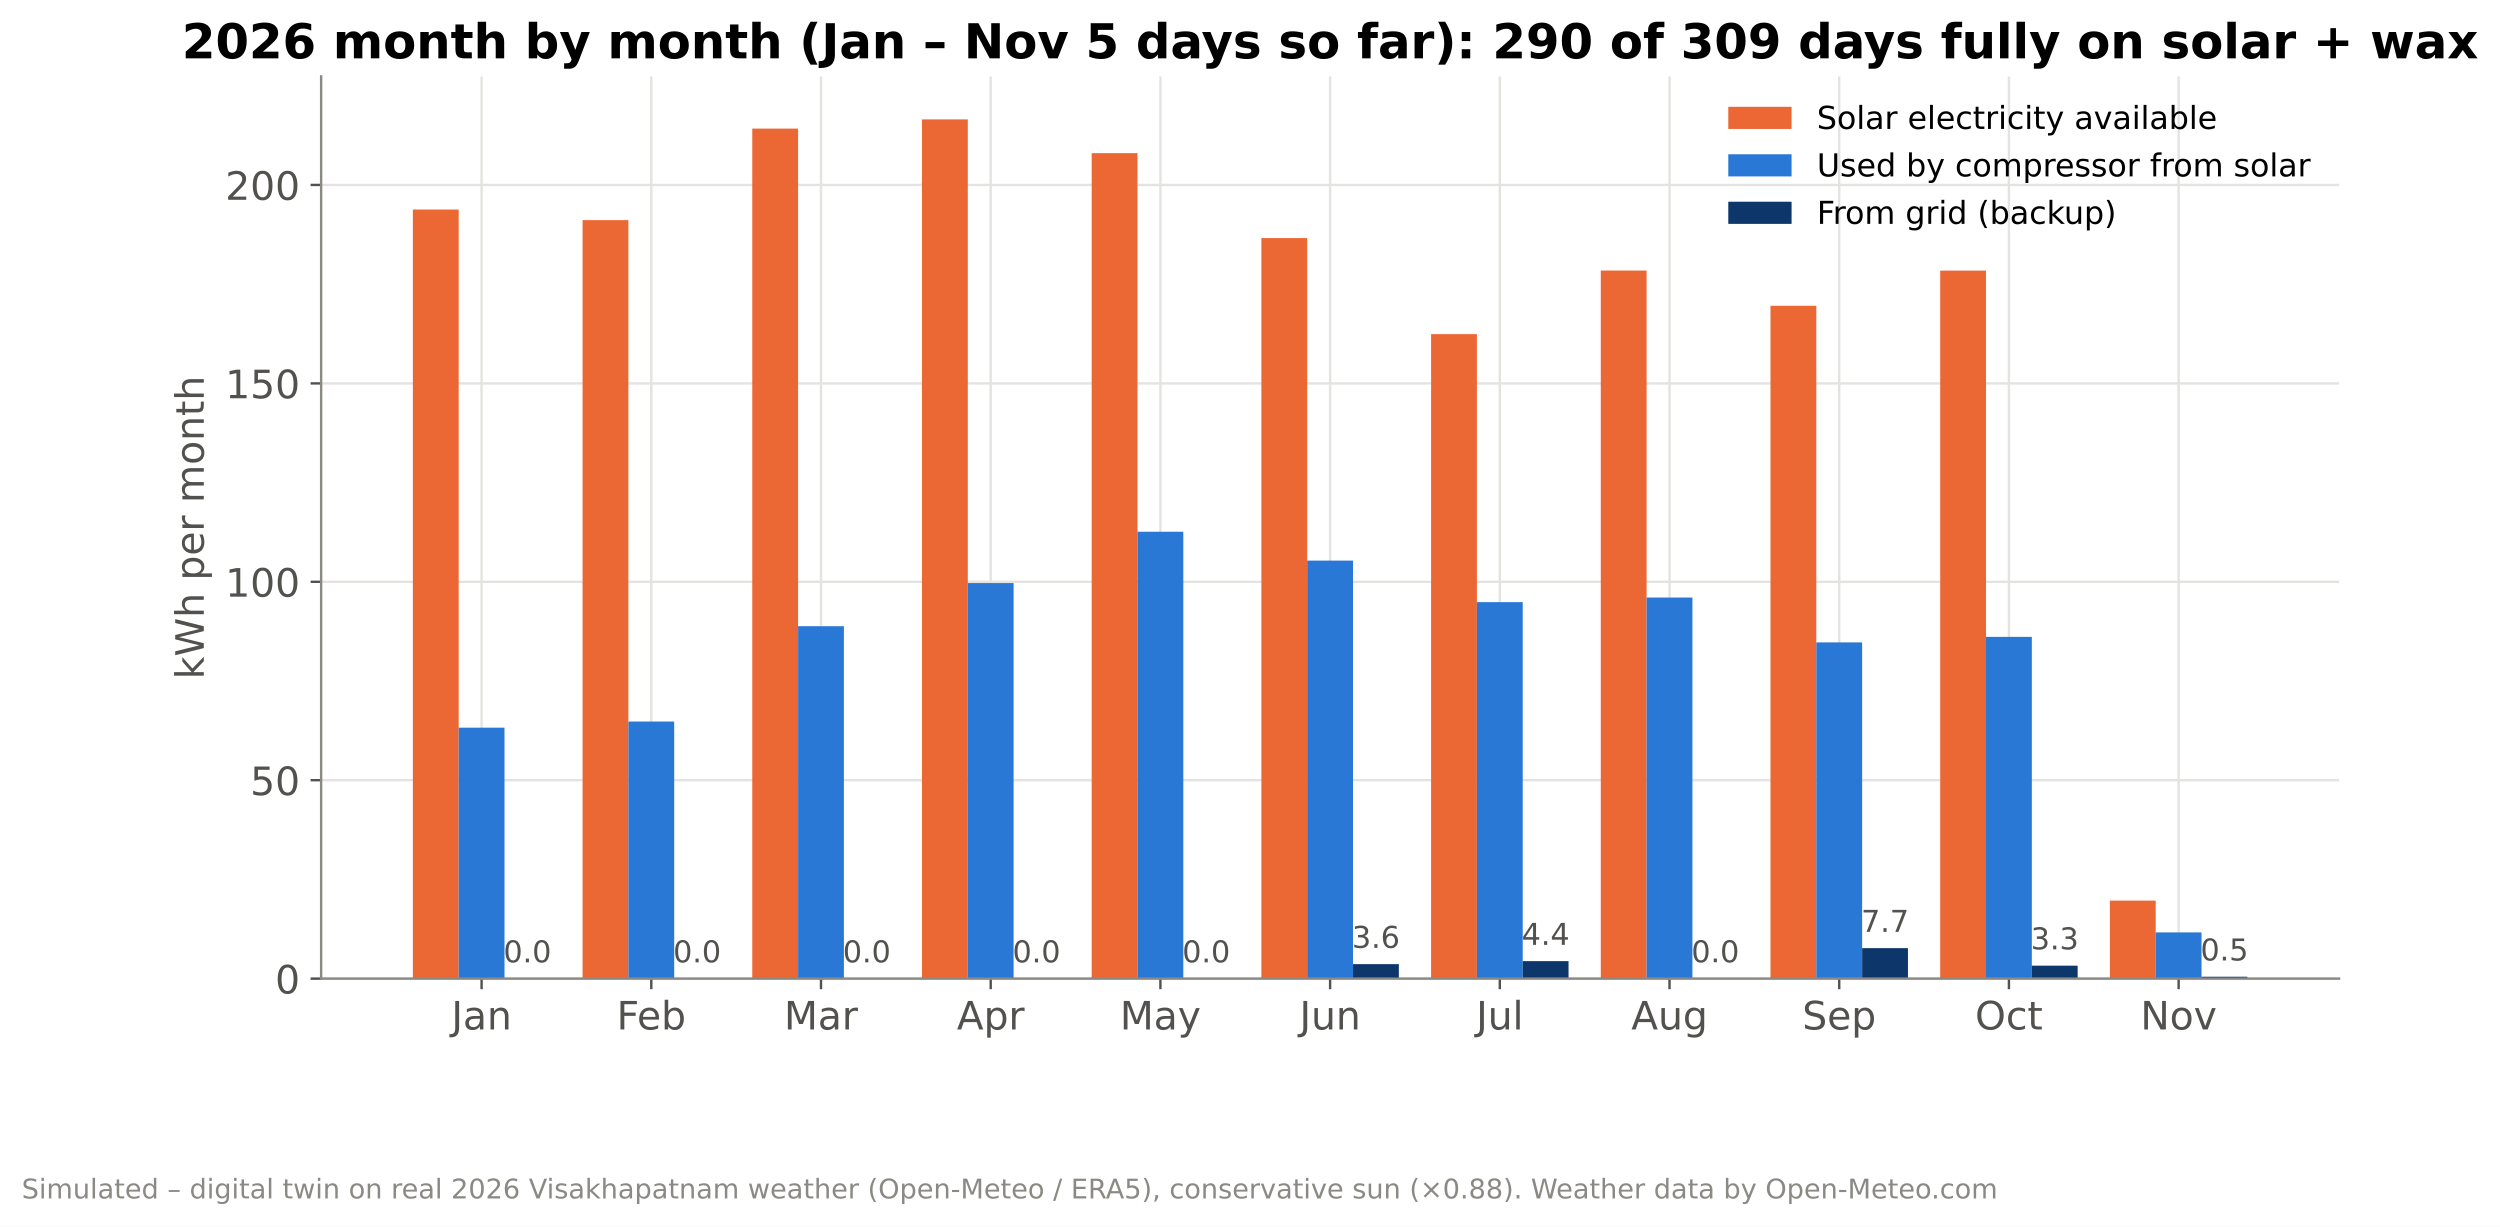
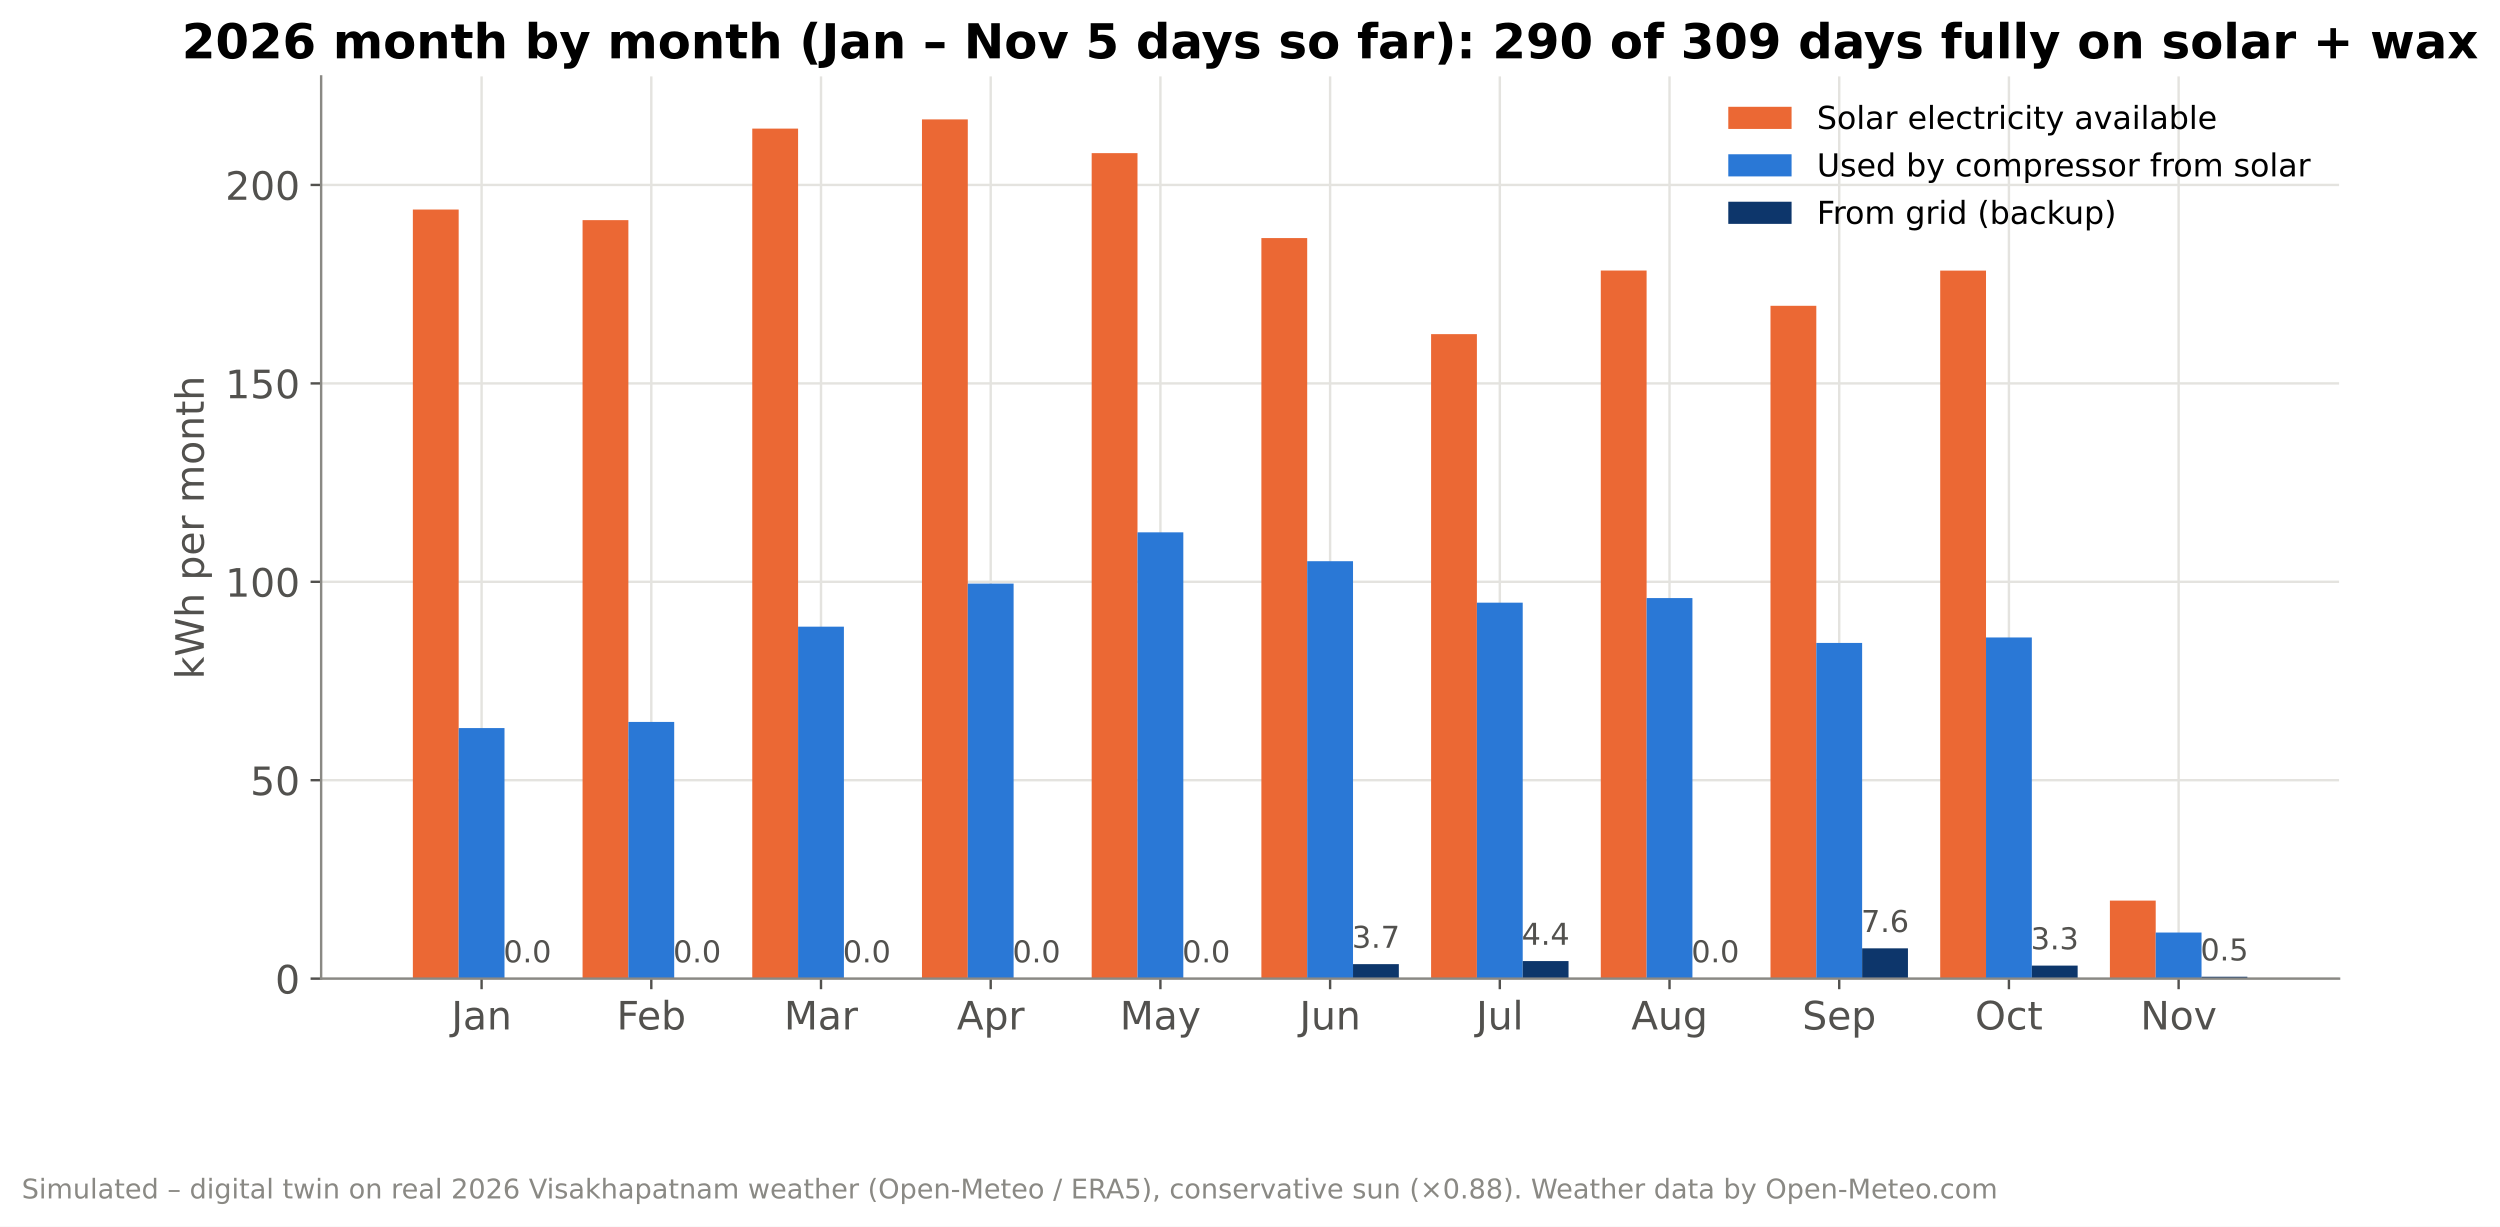
<svg xmlns="http://www.w3.org/2000/svg" xmlns:xlink="http://www.w3.org/1999/xlink" width="829.556pt" height="407.03pt" viewBox="0 0 829.556 407.03" version="1.1">
  <defs>
    <style type="text/css">*{stroke-linejoin: round; stroke-linecap: butt}</style>
  </defs>
  <g id="figure_1">
    <g id="patch_1">
      <path d="M 0 407.03  L 829.556 407.03  L 829.556 -0  L 0 -0  z " style="fill: #ffffff" />
    </g>
    <g id="axes_1">
      <g id="patch_2">
        <path d="M 106.56 324.733  L 776.16 324.733  L 776.16 25.358  L 106.56 25.358  z " style="fill: #ffffff" />
      </g>
      <g id="matplotlib.axis_1">
        <g id="xtick_1">
          <g id="line2d_1">
-             <path d="M 159.803 324.733  L 159.803 25.358  " clip-path="url(#pacc3c0ddaf)" style="fill: none; stroke: #e4e3df; stroke-width: 0.8; stroke-linecap: square" />
+             <path d="M 159.803 324.733  L 159.803 25.358  " clip-path="url(#p8f922002bf)" style="fill: none; stroke: #e4e3df; stroke-width: 0.8; stroke-linecap: square" />
          </g>
          <g id="line2d_2">
            <defs>
-               <path id="m4ab639a136" d="M 0 0  L 0 3.5  " style="stroke: #52514e; stroke-width: 0.8" />
+               <path id="md74cd27260" d="M 0 0  L 0 3.5  " style="stroke: #52514e; stroke-width: 0.8" />
            </defs>
            <g>
-               <use xlink:href="#m4ab639a136" x="159.803" y="324.733" style="fill: #52514e; stroke: #52514e; stroke-width: 0.8" />
+               <use xlink:href="#md74cd27260" x="159.803" y="324.733" style="fill: #52514e; stroke: #52514e; stroke-width: 0.8" />
            </g>
          </g>
          <g id="text_1">
            <text style="font-size: 13px; font-family: 'DejaVu Sans'; text-anchor: middle; fill: #52514e" x="159.803" y="341.61" transform="rotate(-0 159.8025 341.6105)">Jan</text>
          </g>
        </g>
        <g id="xtick_2">
          <g id="line2d_3">
-             <path d="M 216.114 324.733  L 216.114 25.358  " clip-path="url(#pacc3c0ddaf)" style="fill: none; stroke: #e4e3df; stroke-width: 0.8; stroke-linecap: square" />
+             <path d="M 216.114 324.733  L 216.114 25.358  " clip-path="url(#p8f922002bf)" style="fill: none; stroke: #e4e3df; stroke-width: 0.8; stroke-linecap: square" />
          </g>
          <g id="line2d_4">
            <g>
-               <use xlink:href="#m4ab639a136" x="216.114" y="324.733" style="fill: #52514e; stroke: #52514e; stroke-width: 0.8" />
+               <use xlink:href="#md74cd27260" x="216.114" y="324.733" style="fill: #52514e; stroke: #52514e; stroke-width: 0.8" />
            </g>
          </g>
          <g id="text_2">
            <text style="font-size: 13px; font-family: 'DejaVu Sans'; text-anchor: middle; fill: #52514e" x="216.114" y="341.611" transform="rotate(-0 216.114 341.6115)">Feb</text>
          </g>
        </g>
        <g id="xtick_3">
          <g id="line2d_5">
-             <path d="M 272.426 324.733  L 272.426 25.358  " clip-path="url(#pacc3c0ddaf)" style="fill: none; stroke: #e4e3df; stroke-width: 0.8; stroke-linecap: square" />
+             <path d="M 272.426 324.733  L 272.426 25.358  " clip-path="url(#p8f922002bf)" style="fill: none; stroke: #e4e3df; stroke-width: 0.8; stroke-linecap: square" />
          </g>
          <g id="line2d_6">
            <g>
-               <use xlink:href="#m4ab639a136" x="272.426" y="324.733" style="fill: #52514e; stroke: #52514e; stroke-width: 0.8" />
+               <use xlink:href="#md74cd27260" x="272.426" y="324.733" style="fill: #52514e; stroke: #52514e; stroke-width: 0.8" />
            </g>
          </g>
          <g id="text_3">
            <text style="font-size: 13px; font-family: 'DejaVu Sans'; text-anchor: middle; fill: #52514e" x="272.426" y="341.61" transform="rotate(-0 272.4255 341.6105)">Mar</text>
          </g>
        </g>
        <g id="xtick_4">
          <g id="line2d_7">
-             <path d="M 328.737 324.733  L 328.737 25.358  " clip-path="url(#pacc3c0ddaf)" style="fill: none; stroke: #e4e3df; stroke-width: 0.8; stroke-linecap: square" />
+             <path d="M 328.737 324.733  L 328.737 25.358  " clip-path="url(#p8f922002bf)" style="fill: none; stroke: #e4e3df; stroke-width: 0.8; stroke-linecap: square" />
          </g>
          <g id="line2d_8">
            <g>
-               <use xlink:href="#m4ab639a136" x="328.737" y="324.733" style="fill: #52514e; stroke: #52514e; stroke-width: 0.8" />
+               <use xlink:href="#md74cd27260" x="328.737" y="324.733" style="fill: #52514e; stroke: #52514e; stroke-width: 0.8" />
            </g>
          </g>
          <g id="text_4">
            <text style="font-size: 13px; font-family: 'DejaVu Sans'; text-anchor: middle; fill: #52514e" x="328.737" y="341.61" transform="rotate(-0 328.737 341.6105)">Apr</text>
          </g>
        </g>
        <g id="xtick_5">
          <g id="line2d_9">
-             <path d="M 385.049 324.733  L 385.049 25.358  " clip-path="url(#pacc3c0ddaf)" style="fill: none; stroke: #e4e3df; stroke-width: 0.8; stroke-linecap: square" />
+             <path d="M 385.049 324.733  L 385.049 25.358  " clip-path="url(#p8f922002bf)" style="fill: none; stroke: #e4e3df; stroke-width: 0.8; stroke-linecap: square" />
          </g>
          <g id="line2d_10">
            <g>
-               <use xlink:href="#m4ab639a136" x="385.049" y="324.733" style="fill: #52514e; stroke: #52514e; stroke-width: 0.8" />
+               <use xlink:href="#md74cd27260" x="385.049" y="324.733" style="fill: #52514e; stroke: #52514e; stroke-width: 0.8" />
            </g>
          </g>
          <g id="text_5">
            <text style="font-size: 13px; font-family: 'DejaVu Sans'; text-anchor: middle; fill: #52514e" x="385.049" y="341.61" transform="rotate(-0 385.0485 341.6105)">May</text>
          </g>
        </g>
        <g id="xtick_6">
          <g id="line2d_11">
-             <path d="M 441.36 324.733  L 441.36 25.358  " clip-path="url(#pacc3c0ddaf)" style="fill: none; stroke: #e4e3df; stroke-width: 0.8; stroke-linecap: square" />
+             <path d="M 441.36 324.733  L 441.36 25.358  " clip-path="url(#p8f922002bf)" style="fill: none; stroke: #e4e3df; stroke-width: 0.8; stroke-linecap: square" />
          </g>
          <g id="line2d_12">
            <g>
-               <use xlink:href="#m4ab639a136" x="441.36" y="324.733" style="fill: #52514e; stroke: #52514e; stroke-width: 0.8" />
+               <use xlink:href="#md74cd27260" x="441.36" y="324.733" style="fill: #52514e; stroke: #52514e; stroke-width: 0.8" />
            </g>
          </g>
          <g id="text_6">
            <text style="font-size: 13px; font-family: 'DejaVu Sans'; text-anchor: middle; fill: #52514e" x="441.36" y="341.61" transform="rotate(-0 441.36 341.6105)">Jun</text>
          </g>
        </g>
        <g id="xtick_7">
          <g id="line2d_13">
-             <path d="M 497.671 324.733  L 497.671 25.358  " clip-path="url(#pacc3c0ddaf)" style="fill: none; stroke: #e4e3df; stroke-width: 0.8; stroke-linecap: square" />
+             <path d="M 497.671 324.733  L 497.671 25.358  " clip-path="url(#p8f922002bf)" style="fill: none; stroke: #e4e3df; stroke-width: 0.8; stroke-linecap: square" />
          </g>
          <g id="line2d_14">
            <g>
-               <use xlink:href="#m4ab639a136" x="497.671" y="324.733" style="fill: #52514e; stroke: #52514e; stroke-width: 0.8" />
+               <use xlink:href="#md74cd27260" x="497.671" y="324.733" style="fill: #52514e; stroke: #52514e; stroke-width: 0.8" />
            </g>
          </g>
          <g id="text_7">
            <text style="font-size: 13px; font-family: 'DejaVu Sans'; text-anchor: middle; fill: #52514e" x="497.671" y="341.611" transform="rotate(-0 497.6715 341.6115)">Jul</text>
          </g>
        </g>
        <g id="xtick_8">
          <g id="line2d_15">
-             <path d="M 553.983 324.733  L 553.983 25.358  " clip-path="url(#pacc3c0ddaf)" style="fill: none; stroke: #e4e3df; stroke-width: 0.8; stroke-linecap: square" />
+             <path d="M 553.983 324.733  L 553.983 25.358  " clip-path="url(#p8f922002bf)" style="fill: none; stroke: #e4e3df; stroke-width: 0.8; stroke-linecap: square" />
          </g>
          <g id="line2d_16">
            <g>
-               <use xlink:href="#m4ab639a136" x="553.983" y="324.733" style="fill: #52514e; stroke: #52514e; stroke-width: 0.8" />
+               <use xlink:href="#md74cd27260" x="553.983" y="324.733" style="fill: #52514e; stroke: #52514e; stroke-width: 0.8" />
            </g>
          </g>
          <g id="text_8">
            <text style="font-size: 13px; font-family: 'DejaVu Sans'; text-anchor: middle; fill: #52514e" x="553.983" y="341.61" transform="rotate(-0 553.983 341.6105)">Aug</text>
          </g>
        </g>
        <g id="xtick_9">
          <g id="line2d_17">
-             <path d="M 610.294 324.733  L 610.294 25.358  " clip-path="url(#pacc3c0ddaf)" style="fill: none; stroke: #e4e3df; stroke-width: 0.8; stroke-linecap: square" />
+             <path d="M 610.294 324.733  L 610.294 25.358  " clip-path="url(#p8f922002bf)" style="fill: none; stroke: #e4e3df; stroke-width: 0.8; stroke-linecap: square" />
          </g>
          <g id="line2d_18">
            <g>
-               <use xlink:href="#m4ab639a136" x="610.294" y="324.733" style="fill: #52514e; stroke: #52514e; stroke-width: 0.8" />
+               <use xlink:href="#md74cd27260" x="610.294" y="324.733" style="fill: #52514e; stroke: #52514e; stroke-width: 0.8" />
            </g>
          </g>
          <g id="text_9">
            <text style="font-size: 13px; font-family: 'DejaVu Sans'; text-anchor: middle; fill: #52514e" x="610.294" y="341.61" transform="rotate(-0 610.2945 341.6105)">Sep</text>
          </g>
        </g>
        <g id="xtick_10">
          <g id="line2d_19">
-             <path d="M 666.606 324.733  L 666.606 25.358  " clip-path="url(#pacc3c0ddaf)" style="fill: none; stroke: #e4e3df; stroke-width: 0.8; stroke-linecap: square" />
+             <path d="M 666.606 324.733  L 666.606 25.358  " clip-path="url(#p8f922002bf)" style="fill: none; stroke: #e4e3df; stroke-width: 0.8; stroke-linecap: square" />
          </g>
          <g id="line2d_20">
            <g>
-               <use xlink:href="#m4ab639a136" x="666.606" y="324.733" style="fill: #52514e; stroke: #52514e; stroke-width: 0.8" />
+               <use xlink:href="#md74cd27260" x="666.606" y="324.733" style="fill: #52514e; stroke: #52514e; stroke-width: 0.8" />
            </g>
          </g>
          <g id="text_10">
            <text style="font-size: 13px; font-family: 'DejaVu Sans'; text-anchor: middle; fill: #52514e" x="666.606" y="341.61" transform="rotate(-0 666.606 341.6105)">Oct</text>
          </g>
        </g>
        <g id="xtick_11">
          <g id="line2d_21">
-             <path d="M 722.917 324.733  L 722.917 25.358  " clip-path="url(#pacc3c0ddaf)" style="fill: none; stroke: #e4e3df; stroke-width: 0.8; stroke-linecap: square" />
+             <path d="M 722.917 324.733  L 722.917 25.358  " clip-path="url(#p8f922002bf)" style="fill: none; stroke: #e4e3df; stroke-width: 0.8; stroke-linecap: square" />
          </g>
          <g id="line2d_22">
            <g>
-               <use xlink:href="#m4ab639a136" x="722.917" y="324.733" style="fill: #52514e; stroke: #52514e; stroke-width: 0.8" />
+               <use xlink:href="#md74cd27260" x="722.917" y="324.733" style="fill: #52514e; stroke: #52514e; stroke-width: 0.8" />
            </g>
          </g>
          <g id="text_11">
            <text style="font-size: 13px; font-family: 'DejaVu Sans'; text-anchor: middle; fill: #52514e" x="722.917" y="341.61" transform="rotate(-0 722.9175 341.6105)">Nov</text>
          </g>
        </g>
      </g>
      <g id="matplotlib.axis_2">
        <g id="ytick_1">
          <g id="line2d_23">
-             <path d="M 106.56 324.733  L 776.16 324.733  " clip-path="url(#pacc3c0ddaf)" style="fill: none; stroke: #e4e3df; stroke-width: 0.8; stroke-linecap: square" />
+             <path d="M 106.56 324.733  L 776.16 324.733  " clip-path="url(#p8f922002bf)" style="fill: none; stroke: #e4e3df; stroke-width: 0.8; stroke-linecap: square" />
          </g>
          <g id="line2d_24">
            <defs>
-               <path id="m21bc359168" d="M 0 0  L -3.5 0  " style="stroke: #52514e; stroke-width: 0.8" />
+               <path id="m50f4505923" d="M 0 0  L -3.5 0  " style="stroke: #52514e; stroke-width: 0.8" />
            </defs>
            <g>
-               <use xlink:href="#m21bc359168" x="106.56" y="324.733" style="fill: #52514e; stroke: #52514e; stroke-width: 0.8" />
+               <use xlink:href="#m50f4505923" x="106.56" y="324.733" style="fill: #52514e; stroke: #52514e; stroke-width: 0.8" />
            </g>
          </g>
          <g id="text_12">
            <text style="font-size: 13px; font-family: 'DejaVu Sans'; text-anchor: end; fill: #52514e" x="99.56" y="329.672" transform="rotate(-0 99.56 329.672)">0</text>
          </g>
        </g>
        <g id="ytick_2">
          <g id="line2d_25">
-             <path d="M 106.56 258.893  L 776.16 258.893  " clip-path="url(#pacc3c0ddaf)" style="fill: none; stroke: #e4e3df; stroke-width: 0.8; stroke-linecap: square" />
+             <path d="M 106.56 258.893  L 776.16 258.893  " clip-path="url(#p8f922002bf)" style="fill: none; stroke: #e4e3df; stroke-width: 0.8; stroke-linecap: square" />
          </g>
          <g id="line2d_26">
            <g>
-               <use xlink:href="#m21bc359168" x="106.56" y="258.893" style="fill: #52514e; stroke: #52514e; stroke-width: 0.8" />
+               <use xlink:href="#m50f4505923" x="106.56" y="258.893" style="fill: #52514e; stroke: #52514e; stroke-width: 0.8" />
            </g>
          </g>
          <g id="text_13">
            <text style="font-size: 13px; font-family: 'DejaVu Sans'; text-anchor: end; fill: #52514e" x="99.56" y="263.832" transform="rotate(-0 99.56 263.8315)">50</text>
          </g>
        </g>
        <g id="ytick_3">
          <g id="line2d_27">
-             <path d="M 106.56 193.053  L 776.16 193.053  " clip-path="url(#pacc3c0ddaf)" style="fill: none; stroke: #e4e3df; stroke-width: 0.8; stroke-linecap: square" />
+             <path d="M 106.56 193.053  L 776.16 193.053  " clip-path="url(#p8f922002bf)" style="fill: none; stroke: #e4e3df; stroke-width: 0.8; stroke-linecap: square" />
          </g>
          <g id="line2d_28">
            <g>
-               <use xlink:href="#m21bc359168" x="106.56" y="193.053" style="fill: #52514e; stroke: #52514e; stroke-width: 0.8" />
+               <use xlink:href="#m50f4505923" x="106.56" y="193.053" style="fill: #52514e; stroke: #52514e; stroke-width: 0.8" />
            </g>
          </g>
          <g id="text_14">
            <text style="font-size: 13px; font-family: 'DejaVu Sans'; text-anchor: end; fill: #52514e" x="99.56" y="197.991" transform="rotate(-0 99.56 197.9911)">100</text>
          </g>
        </g>
        <g id="ytick_4">
          <g id="line2d_29">
-             <path d="M 106.56 127.212  L 776.16 127.212  " clip-path="url(#pacc3c0ddaf)" style="fill: none; stroke: #e4e3df; stroke-width: 0.8; stroke-linecap: square" />
+             <path d="M 106.56 127.212  L 776.16 127.212  " clip-path="url(#p8f922002bf)" style="fill: none; stroke: #e4e3df; stroke-width: 0.8; stroke-linecap: square" />
          </g>
          <g id="line2d_30">
            <g>
-               <use xlink:href="#m21bc359168" x="106.56" y="127.212" style="fill: #52514e; stroke: #52514e; stroke-width: 0.8" />
+               <use xlink:href="#m50f4505923" x="106.56" y="127.212" style="fill: #52514e; stroke: #52514e; stroke-width: 0.8" />
            </g>
          </g>
          <g id="text_15">
            <text style="font-size: 13px; font-family: 'DejaVu Sans'; text-anchor: end; fill: #52514e" x="99.56" y="132.151" transform="rotate(-0 99.56 132.1507)">150</text>
          </g>
        </g>
        <g id="ytick_5">
          <g id="line2d_31">
-             <path d="M 106.56 61.372  L 776.16 61.372  " clip-path="url(#pacc3c0ddaf)" style="fill: none; stroke: #e4e3df; stroke-width: 0.8; stroke-linecap: square" />
+             <path d="M 106.56 61.372  L 776.16 61.372  " clip-path="url(#p8f922002bf)" style="fill: none; stroke: #e4e3df; stroke-width: 0.8; stroke-linecap: square" />
          </g>
          <g id="line2d_32">
            <g>
-               <use xlink:href="#m21bc359168" x="106.56" y="61.372" style="fill: #52514e; stroke: #52514e; stroke-width: 0.8" />
+               <use xlink:href="#m50f4505923" x="106.56" y="61.372" style="fill: #52514e; stroke: #52514e; stroke-width: 0.8" />
            </g>
          </g>
          <g id="text_16">
            <text style="font-size: 13px; font-family: 'DejaVu Sans'; text-anchor: end; fill: #52514e" x="99.56" y="66.31" transform="rotate(-0 99.56 66.31027)">200</text>
          </g>
        </g>
        <g id="text_17">
          <text style="font-size: 13px; font-family: 'DejaVu Sans'; text-anchor: middle; fill: #52514e" x="67.623" y="175.046" transform="rotate(-90 67.6232 175.0455)">kWh per month</text>
        </g>
      </g>
      <g id="patch_3">
-         <path d="M 136.996 324.733  L 152.2 324.733  L 152.2 69.52  L 136.996 69.52  z " clip-path="url(#pacc3c0ddaf)" style="fill: #eb6834" />
+         <path d="M 136.996 324.733  L 152.2 324.733  L 152.2 69.52  L 136.996 69.52  z " clip-path="url(#p8f922002bf)" style="fill: #eb6834" />
      </g>
      <g id="patch_4">
-         <path d="M 193.308 324.733  L 208.512 324.733  L 208.512 73.042  L 193.308 73.042  z " clip-path="url(#pacc3c0ddaf)" style="fill: #eb6834" />
+         <path d="M 193.308 324.733  L 208.512 324.733  L 208.512 73.042  L 193.308 73.042  z " clip-path="url(#p8f922002bf)" style="fill: #eb6834" />
      </g>
      <g id="patch_5">
-         <path d="M 249.619 324.733  L 264.823 324.733  L 264.823 42.668  L 249.619 42.668  z " clip-path="url(#pacc3c0ddaf)" style="fill: #eb6834" />
+         <path d="M 249.619 324.733  L 264.823 324.733  L 264.823 42.668  L 249.619 42.668  z " clip-path="url(#p8f922002bf)" style="fill: #eb6834" />
      </g>
      <g id="patch_6">
-         <path d="M 305.931 324.733  L 321.135 324.733  L 321.135 39.614  L 305.931 39.614  z " clip-path="url(#pacc3c0ddaf)" style="fill: #eb6834" />
+         <path d="M 305.931 324.733  L 321.135 324.733  L 321.135 39.614  L 305.931 39.614  z " clip-path="url(#p8f922002bf)" style="fill: #eb6834" />
      </g>
      <g id="patch_7">
-         <path d="M 362.242 324.733  L 377.446 324.733  L 377.446 50.806  L 362.242 50.806  z " clip-path="url(#pacc3c0ddaf)" style="fill: #eb6834" />
+         <path d="M 362.242 324.733  L 377.446 324.733  L 377.446 50.806  L 362.242 50.806  z " clip-path="url(#p8f922002bf)" style="fill: #eb6834" />
      </g>
      <g id="patch_8">
-         <path d="M 418.554 324.733  L 433.758 324.733  L 433.758 79.004  L 418.554 79.004  z " clip-path="url(#pacc3c0ddaf)" style="fill: #eb6834" />
+         <path d="M 418.554 324.733  L 433.758 324.733  L 433.758 79.004  L 418.554 79.004  z " clip-path="url(#p8f922002bf)" style="fill: #eb6834" />
      </g>
      <g id="patch_9">
-         <path d="M 474.865 324.733  L 490.069 324.733  L 490.069 110.867  L 474.865 110.867  z " clip-path="url(#pacc3c0ddaf)" style="fill: #eb6834" />
+         <path d="M 474.865 324.733  L 490.069 324.733  L 490.069 110.867  L 474.865 110.867  z " clip-path="url(#p8f922002bf)" style="fill: #eb6834" />
      </g>
      <g id="patch_10">
-         <path d="M 531.177 324.733  L 546.381 324.733  L 546.381 89.76  L 531.177 89.76  z " clip-path="url(#pacc3c0ddaf)" style="fill: #eb6834" />
+         <path d="M 531.177 324.733  L 546.381 324.733  L 546.381 89.76  L 531.177 89.76  z " clip-path="url(#p8f922002bf)" style="fill: #eb6834" />
      </g>
      <g id="patch_11">
-         <path d="M 587.488 324.733  L 602.692 324.733  L 602.692 101.48  L 587.488 101.48  z " clip-path="url(#pacc3c0ddaf)" style="fill: #eb6834" />
+         <path d="M 587.488 324.733  L 602.692 324.733  L 602.692 101.48  L 587.488 101.48  z " clip-path="url(#p8f922002bf)" style="fill: #eb6834" />
      </g>
      <g id="patch_12">
-         <path d="M 643.8 324.733  L 659.004 324.733  L 659.004 89.793  L 643.8 89.793  z " clip-path="url(#pacc3c0ddaf)" style="fill: #eb6834" />
+         <path d="M 643.8 324.733  L 659.004 324.733  L 659.004 89.793  L 643.8 89.793  z " clip-path="url(#p8f922002bf)" style="fill: #eb6834" />
      </g>
      <g id="patch_13">
-         <path d="M 700.111 324.733  L 715.315 324.733  L 715.315 298.83  L 700.111 298.83  z " clip-path="url(#pacc3c0ddaf)" style="fill: #eb6834" />
+         <path d="M 700.111 324.733  L 715.315 324.733  L 715.315 298.83  L 700.111 298.83  z " clip-path="url(#p8f922002bf)" style="fill: #eb6834" />
      </g>
      <g id="patch_14">
-         <path d="M 152.2 324.733  L 167.405 324.733  L 167.405 241.466  L 152.2 241.466  z " clip-path="url(#pacc3c0ddaf)" style="fill: #2a78d6" />
+         <path d="M 152.2 324.733  L 167.405 324.733  L 167.405 241.586  L 152.2 241.586  z " clip-path="url(#p8f922002bf)" style="fill: #2a78d6" />
      </g>
      <g id="patch_15">
-         <path d="M 208.512 324.733  L 223.716 324.733  L 223.716 239.432  L 208.512 239.432  z " clip-path="url(#pacc3c0ddaf)" style="fill: #2a78d6" />
+         <path d="M 208.512 324.733  L 223.716 324.733  L 223.716 239.557  L 208.512 239.557  z " clip-path="url(#p8f922002bf)" style="fill: #2a78d6" />
      </g>
      <g id="patch_16">
-         <path d="M 264.823 324.733  L 280.028 324.733  L 280.028 207.779  L 264.823 207.779  z " clip-path="url(#pacc3c0ddaf)" style="fill: #2a78d6" />
+         <path d="M 264.823 324.733  L 280.028 324.733  L 280.028 207.945  L 264.823 207.945  z " clip-path="url(#p8f922002bf)" style="fill: #2a78d6" />
      </g>
      <g id="patch_17">
-         <path d="M 321.135 324.733  L 336.339 324.733  L 336.339 193.482  L 321.135 193.482  z " clip-path="url(#pacc3c0ddaf)" style="fill: #2a78d6" />
+         <path d="M 321.135 324.733  L 336.339 324.733  L 336.339 193.658  L 321.135 193.658  z " clip-path="url(#p8f922002bf)" style="fill: #2a78d6" />
      </g>
      <g id="patch_18">
-         <path d="M 377.446 324.733  L 392.651 324.733  L 392.651 176.448  L 377.446 176.448  z " clip-path="url(#pacc3c0ddaf)" style="fill: #2a78d6" />
+         <path d="M 377.446 324.733  L 392.651 324.733  L 392.651 176.647  L 377.446 176.647  z " clip-path="url(#p8f922002bf)" style="fill: #2a78d6" />
      </g>
      <g id="patch_19">
-         <path d="M 433.758 324.733  L 448.962 324.733  L 448.962 186.021  L 433.758 186.021  z " clip-path="url(#pacc3c0ddaf)" style="fill: #2a78d6" />
+         <path d="M 433.758 324.733  L 448.962 324.733  L 448.962 186.217  L 433.758 186.217  z " clip-path="url(#p8f922002bf)" style="fill: #2a78d6" />
      </g>
      <g id="patch_20">
-         <path d="M 490.069 324.733  L 505.274 324.733  L 505.274 199.792  L 490.069 199.792  z " clip-path="url(#pacc3c0ddaf)" style="fill: #2a78d6" />
+         <path d="M 490.069 324.733  L 505.274 324.733  L 505.274 199.986  L 490.069 199.986  z " clip-path="url(#p8f922002bf)" style="fill: #2a78d6" />
      </g>
      <g id="patch_21">
-         <path d="M 546.381 324.733  L 561.585 324.733  L 561.585 198.278  L 546.381 198.278  z " clip-path="url(#pacc3c0ddaf)" style="fill: #2a78d6" />
+         <path d="M 546.381 324.733  L 561.585 324.733  L 561.585 198.458  L 546.381 198.458  z " clip-path="url(#p8f922002bf)" style="fill: #2a78d6" />
      </g>
      <g id="patch_22">
-         <path d="M 602.692 324.733  L 617.897 324.733  L 617.897 213.169  L 602.692 213.169  z " clip-path="url(#pacc3c0ddaf)" style="fill: #2a78d6" />
+         <path d="M 602.692 324.733  L 617.897 324.733  L 617.897 213.33  L 602.692 213.33  z " clip-path="url(#p8f922002bf)" style="fill: #2a78d6" />
      </g>
      <g id="patch_23">
-         <path d="M 659.004 324.733  L 674.208 324.733  L 674.208 211.334  L 659.004 211.334  z " clip-path="url(#pacc3c0ddaf)" style="fill: #2a78d6" />
+         <path d="M 659.004 324.733  L 674.208 324.733  L 674.208 211.517  L 659.004 211.517  z " clip-path="url(#p8f922002bf)" style="fill: #2a78d6" />
      </g>
      <g id="patch_24">
-         <path d="M 715.315 324.733  L 730.52 324.733  L 730.52 309.4  L 715.315 309.4  z " clip-path="url(#pacc3c0ddaf)" style="fill: #2a78d6" />
+         <path d="M 715.315 324.733  L 730.52 324.733  L 730.52 309.431  L 715.315 309.431  z " clip-path="url(#p8f922002bf)" style="fill: #2a78d6" />
      </g>
      <g id="patch_25">
-         <path d="M 167.405 324.733  L 182.609 324.733  L 182.609 324.733  L 167.405 324.733  z " clip-path="url(#pacc3c0ddaf)" style="fill: #0d366b" />
+         <path d="M 167.405 324.733  L 182.609 324.733  L 182.609 324.733  L 167.405 324.733  z " clip-path="url(#p8f922002bf)" style="fill: #0d366b" />
      </g>
      <g id="patch_26">
-         <path d="M 223.716 324.733  L 238.92 324.733  L 238.92 324.733  L 223.716 324.733  z " clip-path="url(#pacc3c0ddaf)" style="fill: #0d366b" />
+         <path d="M 223.716 324.733  L 238.92 324.733  L 238.92 324.733  L 223.716 324.733  z " clip-path="url(#p8f922002bf)" style="fill: #0d366b" />
      </g>
      <g id="patch_27">
-         <path d="M 280.028 324.733  L 295.232 324.733  L 295.232 324.733  L 280.028 324.733  z " clip-path="url(#pacc3c0ddaf)" style="fill: #0d366b" />
+         <path d="M 280.028 324.733  L 295.232 324.733  L 295.232 324.733  L 280.028 324.733  z " clip-path="url(#p8f922002bf)" style="fill: #0d366b" />
      </g>
      <g id="patch_28">
-         <path d="M 336.339 324.733  L 351.543 324.733  L 351.543 324.733  L 336.339 324.733  z " clip-path="url(#pacc3c0ddaf)" style="fill: #0d366b" />
+         <path d="M 336.339 324.733  L 351.543 324.733  L 351.543 324.733  L 336.339 324.733  z " clip-path="url(#p8f922002bf)" style="fill: #0d366b" />
      </g>
      <g id="patch_29">
-         <path d="M 392.651 324.733  L 407.855 324.733  L 407.855 324.733  L 392.651 324.733  z " clip-path="url(#pacc3c0ddaf)" style="fill: #0d366b" />
+         <path d="M 392.651 324.733  L 407.855 324.733  L 407.855 324.733  L 392.651 324.733  z " clip-path="url(#p8f922002bf)" style="fill: #0d366b" />
      </g>
      <g id="patch_30">
-         <path d="M 448.962 324.733  L 464.166 324.733  L 464.166 319.927  L 448.962 319.927  z " clip-path="url(#pacc3c0ddaf)" style="fill: #0d366b" />
+         <path d="M 448.962 324.733  L 464.166 324.733  L 464.166 319.911  L 448.962 319.911  z " clip-path="url(#p8f922002bf)" style="fill: #0d366b" />
      </g>
      <g id="patch_31">
-         <path d="M 505.274 324.733  L 520.478 324.733  L 520.478 318.923  L 505.274 318.923  z " clip-path="url(#pacc3c0ddaf)" style="fill: #0d366b" />
+         <path d="M 505.274 324.733  L 520.478 324.733  L 520.478 318.904  L 505.274 318.904  z " clip-path="url(#p8f922002bf)" style="fill: #0d366b" />
      </g>
      <g id="patch_32">
-         <path d="M 561.585 324.733  L 576.789 324.733  L 576.789 324.712  L 561.585 324.712  z " clip-path="url(#pacc3c0ddaf)" style="fill: #0d366b" />
+         <path d="M 561.585 324.733  L 576.789 324.733  L 576.789 324.711  L 561.585 324.711  z " clip-path="url(#p8f922002bf)" style="fill: #0d366b" />
      </g>
      <g id="patch_33">
-         <path d="M 617.897 324.733  L 633.101 324.733  L 633.101 314.62  L 617.897 314.62  z " clip-path="url(#pacc3c0ddaf)" style="fill: #0d366b" />
+         <path d="M 617.897 324.733  L 633.101 324.733  L 633.101 314.67  L 617.897 314.67  z " clip-path="url(#p8f922002bf)" style="fill: #0d366b" />
      </g>
      <g id="patch_34">
-         <path d="M 674.208 324.733  L 689.412 324.733  L 689.412 320.421  L 674.208 320.421  z " clip-path="url(#pacc3c0ddaf)" style="fill: #0d366b" />
+         <path d="M 674.208 324.733  L 689.412 324.733  L 689.412 320.404  L 674.208 320.404  z " clip-path="url(#p8f922002bf)" style="fill: #0d366b" />
      </g>
      <g id="patch_35">
-         <path d="M 730.52 324.733  L 745.724 324.733  L 745.724 324.112  L 730.52 324.112  z " clip-path="url(#pacc3c0ddaf)" style="fill: #0d366b" />
+         <path d="M 730.52 324.733  L 745.724 324.733  L 745.724 324.107  L 730.52 324.107  z " clip-path="url(#p8f922002bf)" style="fill: #0d366b" />
      </g>
      <g id="patch_36">
        <path d="M 106.56 324.733  L 106.56 25.358  " style="fill: none; stroke: #8a8984; stroke-width: 0.8; stroke-linejoin: miter; stroke-linecap: square" />
      </g>
      <g id="patch_37">
        <path d="M 106.56 324.733  L 776.16 324.733  " style="fill: none; stroke: #8a8984; stroke-width: 0.8; stroke-linejoin: miter; stroke-linecap: square" />
      </g>
      <g id="text_18">
        <text style="font-size: 10px; font-family: 'DejaVu Sans'; text-anchor: middle; fill: #52514e" x="175.007" y="319.331" transform="rotate(-0 175.0066 319.3312)">0.0</text>
      </g>
      <g id="text_19">
        <text style="font-size: 10px; font-family: 'DejaVu Sans'; text-anchor: middle; fill: #52514e" x="231.318" y="319.331" transform="rotate(-0 231.3181 319.3312)">0.0</text>
      </g>
      <g id="text_20">
        <text style="font-size: 10px; font-family: 'DejaVu Sans'; text-anchor: middle; fill: #52514e" x="287.63" y="319.331" transform="rotate(-0 287.6296 319.3312)">0.0</text>
      </g>
      <g id="text_21">
        <text style="font-size: 10px; font-family: 'DejaVu Sans'; text-anchor: middle; fill: #52514e" x="343.941" y="319.331" transform="rotate(-0 343.9411 319.3312)">0.0</text>
      </g>
      <g id="text_22">
        <text style="font-size: 10px; font-family: 'DejaVu Sans'; text-anchor: middle; fill: #52514e" x="400.253" y="319.331" transform="rotate(-0 400.2526 319.3312)">0.0</text>
      </g>
      <g id="text_23">
-         <text style="font-size: 10px; font-family: 'DejaVu Sans'; text-anchor: middle; fill: #52514e" x="456.564" y="314.525" transform="rotate(-0 456.5641 314.5251)">3.6</text>
+         <text style="font-size: 10px; font-family: 'DejaVu Sans'; text-anchor: middle; fill: #52514e" x="456.564" y="314.508" transform="rotate(-0 456.5641 314.5083)">3.7</text>
      </g>
      <g id="text_24">
-         <text style="font-size: 10px; font-family: 'DejaVu Sans'; text-anchor: middle; fill: #52514e" x="512.876" y="313.521" transform="rotate(-0 512.8756 313.5209)">4.4</text>
+         <text style="font-size: 10px; font-family: 'DejaVu Sans'; text-anchor: middle; fill: #52514e" x="512.876" y="313.502" transform="rotate(-0 512.8756 313.5017)">4.4</text>
      </g>
      <g id="text_25">
-         <text style="font-size: 10px; font-family: 'DejaVu Sans'; text-anchor: middle; fill: #52514e" x="569.187" y="319.309" transform="rotate(-0 569.1871 319.3094)">0.0</text>
+         <text style="font-size: 10px; font-family: 'DejaVu Sans'; text-anchor: middle; fill: #52514e" x="569.187" y="319.309" transform="rotate(-0 569.1871 319.3089)">0.0</text>
      </g>
      <g id="text_26">
-         <text style="font-size: 10px; font-family: 'DejaVu Sans'; text-anchor: middle; fill: #52514e" x="625.499" y="309.218" transform="rotate(-0 625.4986 309.2181)">7.7</text>
+         <text style="font-size: 10px; font-family: 'DejaVu Sans'; text-anchor: middle; fill: #52514e" x="625.499" y="309.268" transform="rotate(-0 625.4986 309.2678)">7.6</text>
      </g>
      <g id="text_27">
-         <text style="font-size: 10px; font-family: 'DejaVu Sans'; text-anchor: middle; fill: #52514e" x="681.81" y="315.018" transform="rotate(-0 681.8101 315.0182)">3.3</text>
+         <text style="font-size: 10px; font-family: 'DejaVu Sans'; text-anchor: middle; fill: #52514e" x="681.81" y="315.001" transform="rotate(-0 681.8101 315.0014)">3.3</text>
      </g>
      <g id="text_28">
-         <text style="font-size: 10px; font-family: 'DejaVu Sans'; text-anchor: middle; fill: #52514e" x="738.122" y="318.71" transform="rotate(-0 738.1216 318.7095)">0.5</text>
+         <text style="font-size: 10px; font-family: 'DejaVu Sans'; text-anchor: middle; fill: #52514e" x="738.122" y="318.705" transform="rotate(-0 738.1216 318.7051)">0.5</text>
      </g>
      <g id="text_29">
        <text style="font-weight: 700; font-size: 16px; font-family: 'DejaVu Sans'; text-anchor: middle" x="441.36" y="19.358" transform="rotate(-0 441.36 19.3575)">2026 month by month (Jan – Nov 5 days so far): 290 of 309 days fully on solar + wax</text>
      </g>
      <g id="legend_1">
        <g id="patch_38">
          <path d="M 573.485 42.786  L 594.485 42.786  L 594.485 35.436  L 573.485 35.436  z " style="fill: #eb6834" />
        </g>
        <g id="text_30">
          <text style="font-size: 10.5px; font-family: 'DejaVu Sans'; text-anchor: start" x="602.885" y="42.786" transform="rotate(-0 602.8854 42.78586)">Solar electricity available</text>
        </g>
        <g id="patch_39">
          <path d="M 573.485 58.537  L 594.485 58.537  L 594.485 51.187  L 573.485 51.187  z " style="fill: #2a78d6" />
        </g>
        <g id="text_31">
          <text style="font-size: 10.5px; font-family: 'DejaVu Sans'; text-anchor: start" x="602.885" y="58.537" transform="rotate(-0 602.8854 58.53668)">Used by compressor from solar</text>
        </g>
        <g id="patch_40">
          <path d="M 573.485 74.287  L 594.485 74.287  L 594.485 66.938  L 573.485 66.938  z " style="fill: #0d366b" />
        </g>
        <g id="text_32">
          <text style="font-size: 10.5px; font-family: 'DejaVu Sans'; text-anchor: start" x="602.885" y="74.287" transform="rotate(-0 602.8854 74.2875)">From grid (backup)</text>
        </g>
      </g>
    </g>
    <g id="text_33">
      <text style="font-size: 9px; font-family: 'DejaVu Sans'; text-anchor: start; fill: #8a8984" x="7.2" y="397.668" transform="rotate(-0 7.2 397.6681)">Simulated – digital twin on real 2026 Visakhapatnam weather (Open-Meteo / ERA5), conservative sun (×0.88). Weather data by Open-Meteo.com</text>
    </g>
  </g>
  <defs>
-     <clipPath id="pacc3c0ddaf">
+     <clipPath id="p8f922002bf">
      <rect x="106.56" y="25.358" width="669.6" height="299.376" />
    </clipPath>
  </defs>
</svg>
